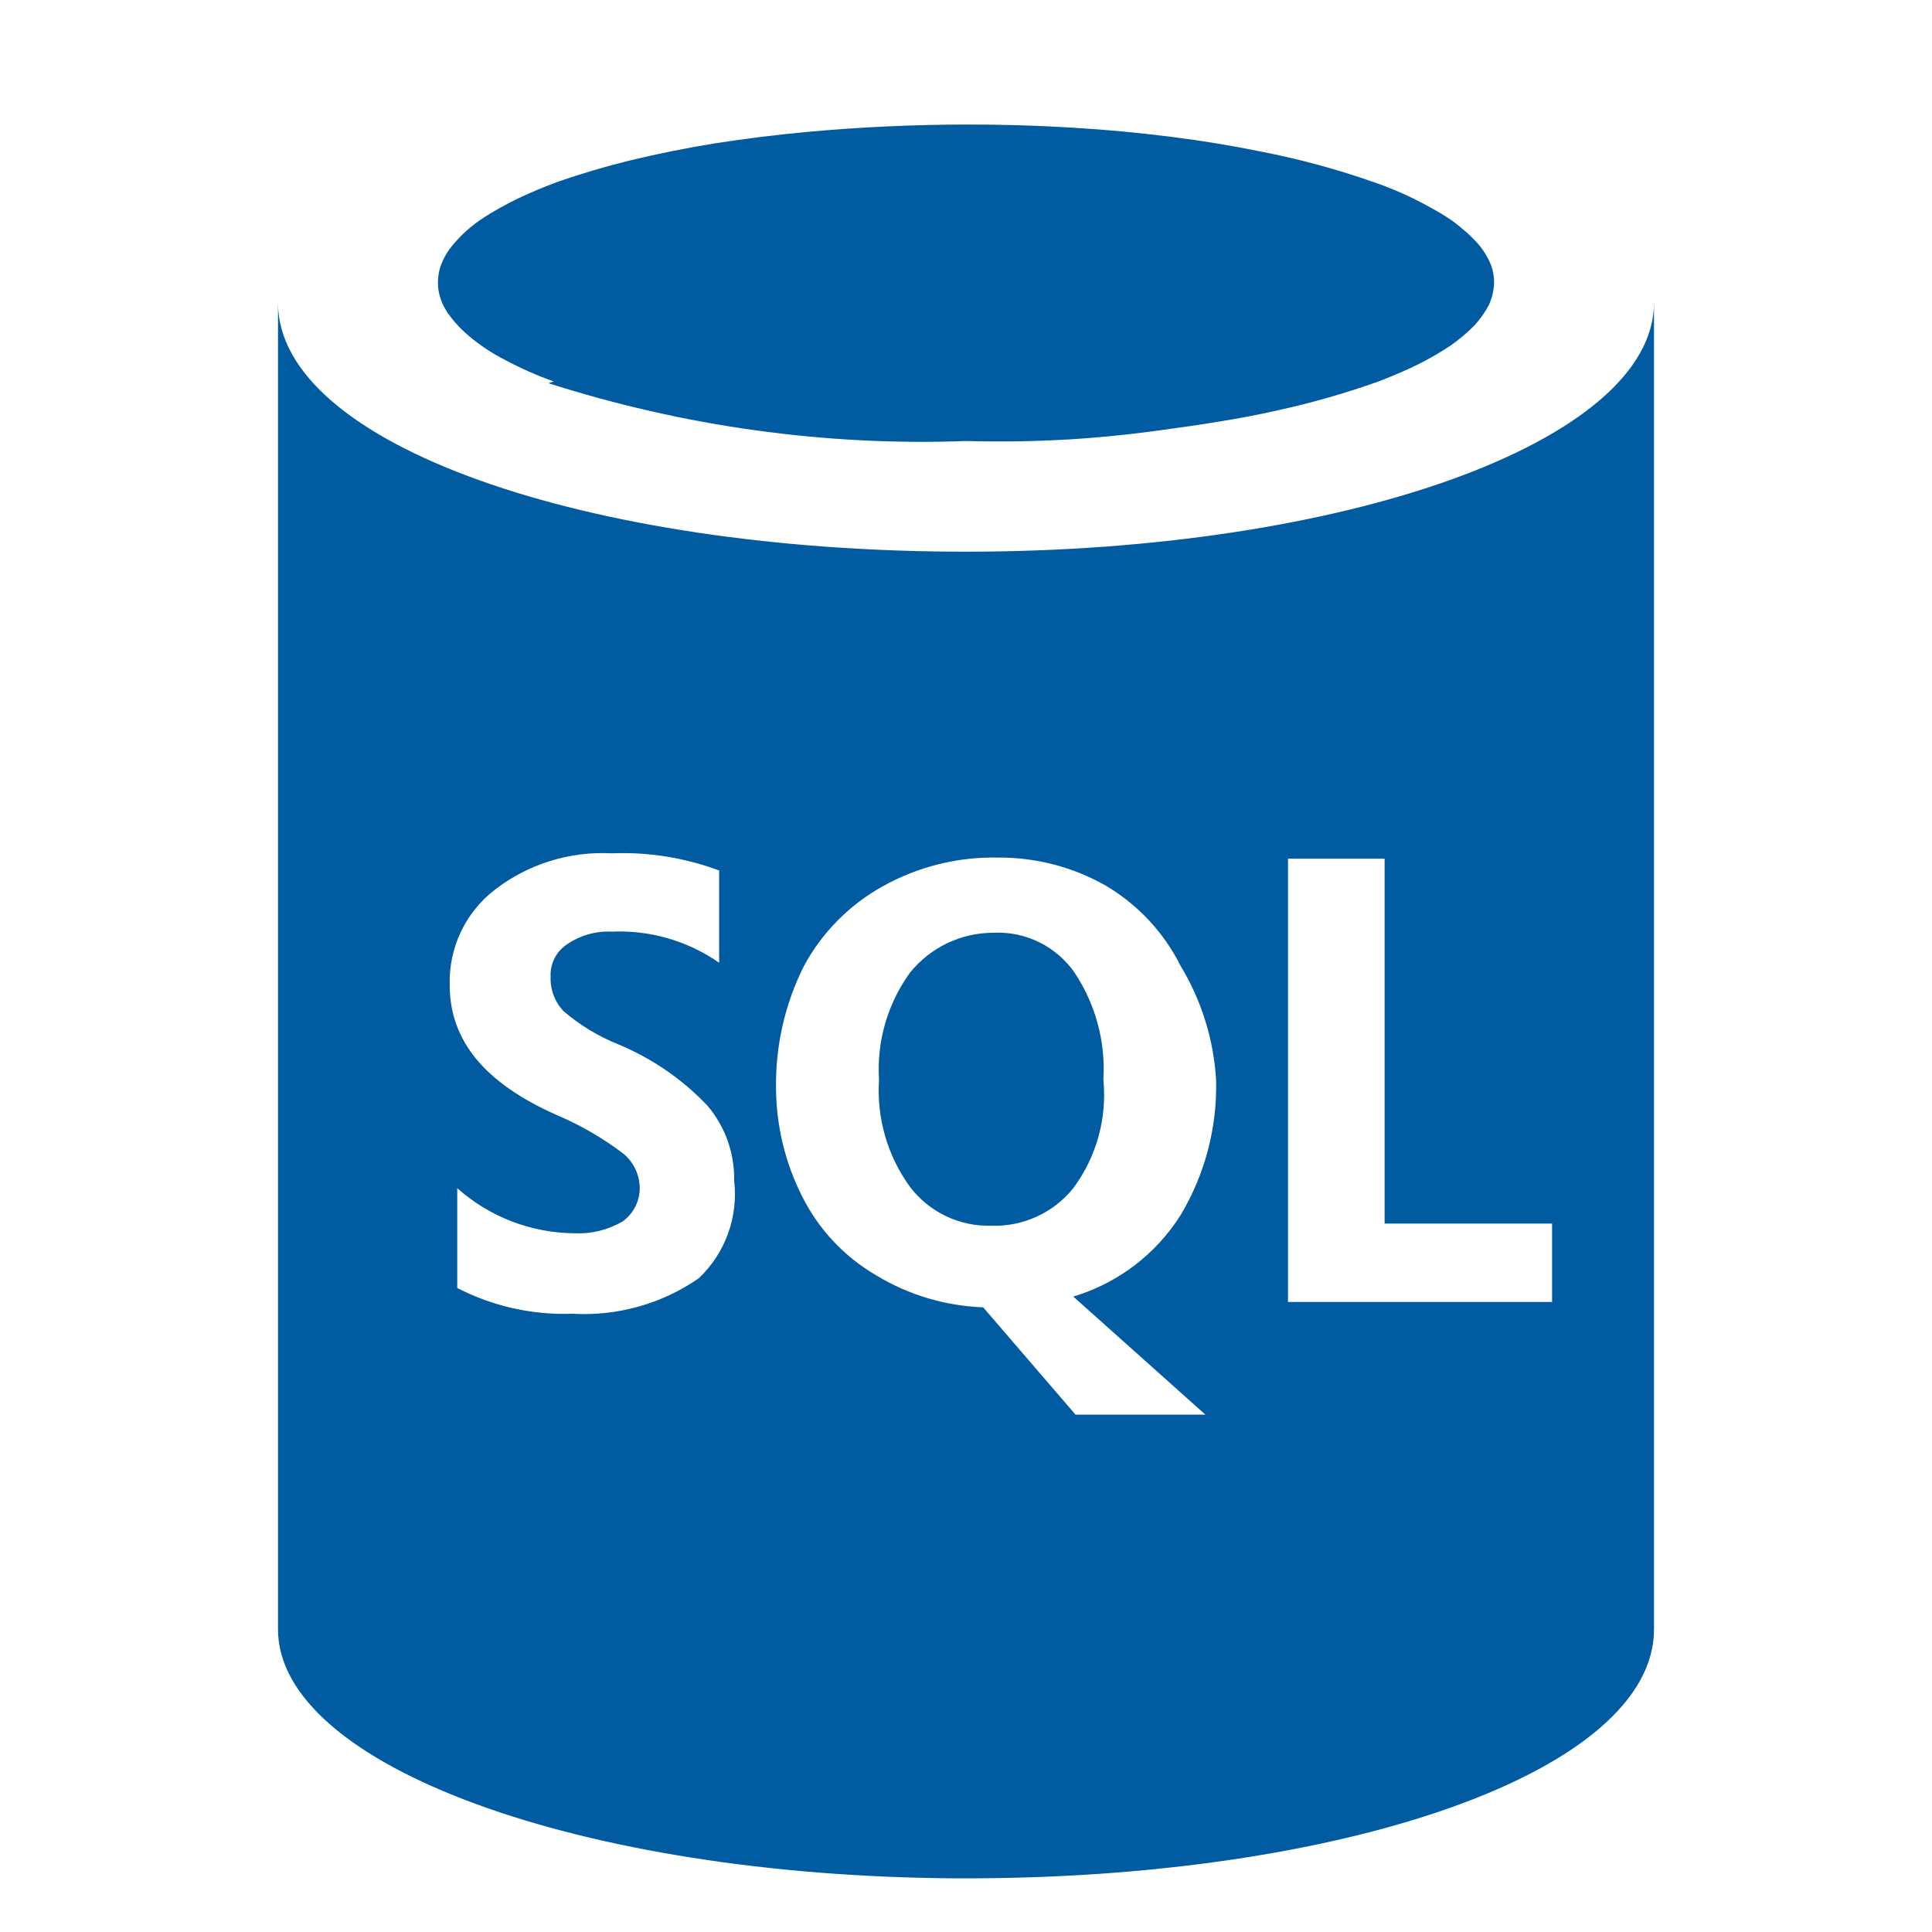
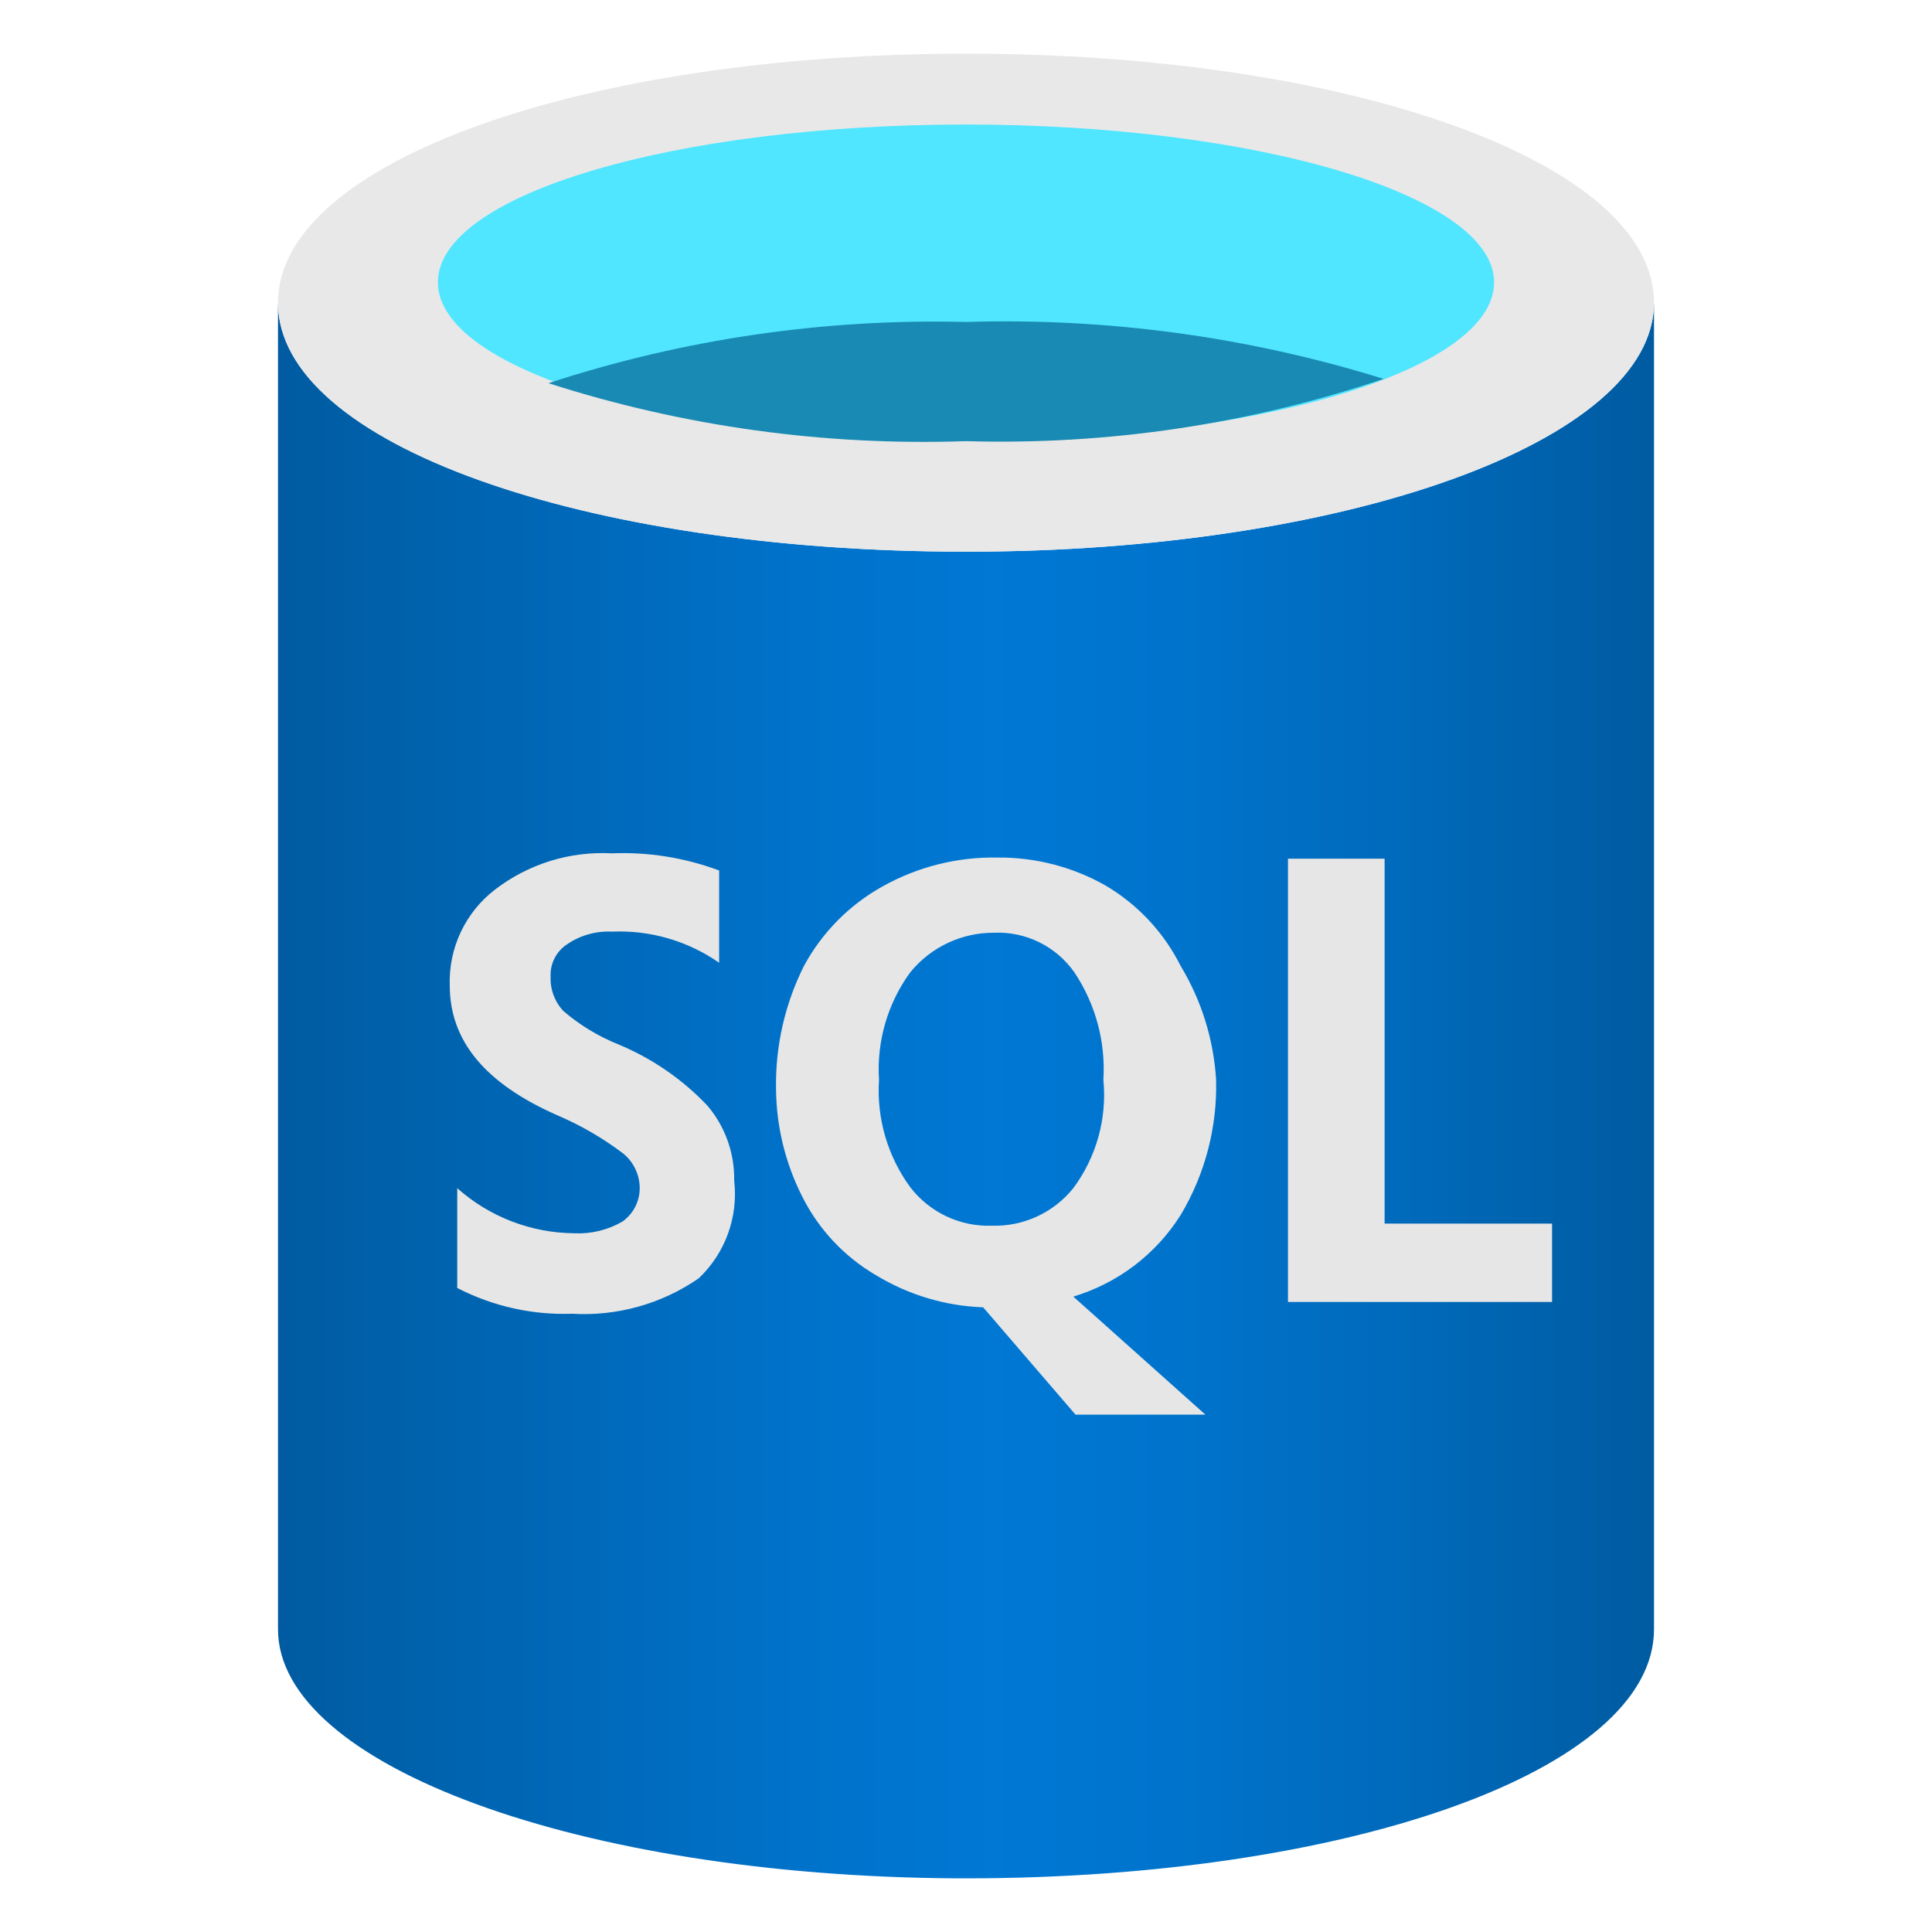
<svg xmlns="http://www.w3.org/2000/svg" viewBox="0 0 128 128">
-   <path fill="#005ba1" d="M64 8.25c-3.465.008-6.93.164-10.383.477a99.14 99.14 0 0 0-6.27.773c-1.874.305-3.738.68-5.585 1.125-1.602.39-3.188.86-4.75 1.398-.676.25-1.348.52-2.012.813-.871.383-1.715.824-2.531 1.316-.242.145-.477.301-.711.461a8.93 8.93 0 0 0-2.035 1.969 4.713 4.713 0 0 0-.532 1.047 3.53 3.53 0 0 0-.148 1.535c.047.32.133.629.262.926.14.312.316.61.527.879.36.472.77.902 1.223 1.281a12.48 12.48 0 0 0 2.418 1.602 23.158 23.158 0 0 0 3.218 1.421c-.117.036-.234.075-.355.114a81.115 81.115 0 0 0 6.758 1.847c2.281.524 4.586.946 6.906 1.266 2.316.324 4.648.547 6.988.668a78.84 78.84 0 0 0 7.012.05c2.273.063 4.55.028 6.82-.105a80.66 80.66 0 0 0 6.778-.71c.468-.06.922-.13 1.37-.192.61-.09 1.216-.184 1.821-.285a57.39 57.39 0 0 0 3.89-.746 55.06 55.06 0 0 0 6.63-1.899c.89-.34 1.77-.715 2.629-1.133a19.913 19.913 0 0 0 2.148-1.242 11.382 11.382 0 0 0 1.578-1.324c.39-.418.727-.89.988-1.402.211-.461.325-.961.336-1.47a3.26 3.26 0 0 0-.406-1.585 4.68 4.68 0 0 0-.71-1.027 9.27 9.27 0 0 0-1.024-.973 10.43 10.43 0 0 0-.614-.484 14.733 14.733 0 0 0-1.484-.903 22.605 22.605 0 0 0-3.77-1.683 53.427 53.427 0 0 0-7.453-2.016 78.118 78.118 0 0 0-5.93-.973 97.165 97.165 0 0 0-6.558-.609c-2.344-.145-4.691-.21-7.039-.207ZM18.418 20.055v87.89c0 9.032 20.055 16.356 44.941 16.5H64c25.172 0 45.582-7.113 45.582-16.5v-87.89c0 9.172-20.41 16.496-45.582 16.496s-45.582-7.11-45.582-16.496Zm22.117 36.48c2.422-.097 4.836.29 7.11 1.137v6.113a11.533 11.533 0 0 0-7.11-2.062 4.847 4.847 0 0 0-2.988.855 2.418 2.418 0 0 0-1.067 2.133 3.13 3.13 0 0 0 .852 2.277 13.064 13.064 0 0 0 3.629 2.203 17.225 17.225 0 0 1 5.902 4.055 7.458 7.458 0 0 1 1.778 4.977 7.681 7.681 0 0 1-2.348 6.468 13.364 13.364 0 0 1-8.39 2.348 15.411 15.411 0 0 1-7.61-1.707v-6.613a11.801 11.801 0 0 0 7.75 2.988 5.786 5.786 0 0 0 3.203-.781 2.712 2.712 0 0 0 1.137-2.207 2.982 2.982 0 0 0-1.067-2.274 20.558 20.558 0 0 0-4.41-2.562c-4.836-2.133-7.11-4.977-7.11-8.602a7.68 7.68 0 0 1 2.985-6.332 11.67 11.67 0 0 1 7.754-2.414Zm25.598.281a14.228 14.228 0 0 1 7.113 1.852A12.87 12.87 0 0 1 78.223 64a16.509 16.509 0 0 1 2.347 7.54 16.634 16.634 0 0 1-2.347 8.956 12.736 12.736 0 0 1-7.114 5.406l8.75 7.82h-8.605l-6.117-7.109a14.679 14.679 0 0 1-7.11-2.133 12.526 12.526 0 0 1-4.906-5.261 16.06 16.06 0 0 1-1.707-7.114A17.48 17.48 0 0 1 53.262 64a13.217 13.217 0 0 1 5.191-5.262 15.015 15.015 0 0 1 7.68-1.922Zm19.199.075h6.402v24.175h11.094v5.192H85.332Zm-19.484 4.906a7.104 7.104 0 0 0-5.547 2.629 10.903 10.903 0 0 0-2.063 7.113 10.842 10.842 0 0 0 2.063 7.11 6.538 6.538 0 0 0 5.406 2.558 6.673 6.673 0 0 0 5.402-2.488 10.355 10.355 0 0 0 1.993-7.18c.156-2.52-.52-5.016-1.918-7.113a6.181 6.181 0 0 0-5.336-2.63Zm0 0" />
+   <defs>
+     <radialGradient id="b" cx="9.36" cy="10.57" fx="9.36" fy="10.57" r="7.07" gradientTransform="matrix(73.03125 0 0 37.1875 29.797 56.535)">
+       <stop offset="0" style="stop-color:#f2f2f2;stop-opacity:1" />
+       <stop offset=".58" style="stop-color:#eee;stop-opacity:1" />
+       <stop offset="1" style="stop-color:#e6e6e6;stop-opacity:1" />
+     </radialGradient>
+     <linearGradient id="a" gradientUnits="userSpaceOnUse" x1="2.59" y1="10.16" x2="15.41" y2="10.16" gradientTransform="scale(7.11111)">
+       <stop offset="0" style="stop-color:#005ba1;stop-opacity:1" />
+       <stop offset=".07" style="stop-color:#0060a9;stop-opacity:1" />
+       <stop offset=".36" style="stop-color:#0071c8;stop-opacity:1" />
+       <stop offset=".52" style="stop-color:#0078d4;stop-opacity:1" />
+       <stop offset=".64" style="stop-color:#0074cd;stop-opacity:1" />
+       <stop offset=".82" style="stop-color:#006abb;stop-opacity:1" />
+       <stop offset="1" style="stop-color:#005ba1;stop-opacity:1" />
+     </linearGradient>
+   </defs>
+   <path style="stroke:none;fill-rule:nonzero;fill:url(#a)" d="M64 36.55c-25.172 0-45.582-7.109-45.582-16.495v87.89c0 9.032 20.055 16.356 44.941 16.5H64c25.172 0 45.582-7.113 45.582-16.5v-87.89c0 9.172-20.41 16.496-45.582 16.496Zm0 0" />
+   <path style="stroke:none;fill-rule:nonzero;fill:#e8e8e8;fill-opacity:1" d="M109.582 20.055c0 9.172-20.41 16.496-45.582 16.496s-45.582-7.11-45.582-16.496c0-9.387 20.41-16.5 45.582-16.5s45.582 7.113 45.582 16.5" />
+   <path style="stroke:none;fill-rule:nonzero;fill:#50e6ff;fill-opacity:1" d="M98.988 18.703c0 5.832-15.718 10.524-34.988 10.524s-34.988-4.692-34.988-10.524C29.012 12.871 44.73 8.25 64 8.25s34.988 4.691 34.988 10.453" />
+   <path style="stroke:none;fill-rule:nonzero;fill:#198ab3;fill-opacity:1" d="M64 21.332a82.193 82.193 0 0 0-27.664 4.055A81.213 81.213 0 0 0 64 29.227a79.334 79.334 0 0 0 27.664-4.125A84.332 84.332 0 0 0 64 21.332Zm0 0" />
+   <path style="stroke:none;fill-rule:nonzero;fill:url(#b)" d="M91.734 81.066V56.891h-6.402v29.367h17.496v-5.192ZM40.961 69.191a13.064 13.064 0 0 1-3.629-2.203 3.13 3.13 0 0 1-.852-2.277 2.418 2.418 0 0 1 1.067-2.133 4.847 4.847 0 0 1 2.988-.855 11.533 11.533 0 0 1 7.11 2.062v-6.113a18.236 18.236 0 0 0-7.11-1.137 11.67 11.67 0 0 0-7.754 2.414 7.68 7.68 0 0 0-2.984 6.332c0 3.625 2.273 6.469 7.11 8.602 1.57.668 3.05 1.527 4.41 2.562a2.982 2.982 0 0 1 1.066 2.274c0 .879-.426 1.699-1.137 2.207a5.786 5.786 0 0 1-3.203.781 11.801 11.801 0 0 1-7.75-2.988v6.613a15.411 15.411 0 0 0 7.61 1.707c2.98.176 5.933-.648 8.39-2.348a7.681 7.681 0 0 0 2.348-6.468 7.458 7.458 0 0 0-1.778-4.977 17.225 17.225 0 0 0-5.902-4.055Zm37.262 11.305a16.634 16.634 0 0 0 2.347-8.957A16.509 16.509 0 0 0 78.223 64a12.87 12.87 0 0 0-4.977-5.332 14.228 14.228 0 0 0-7.113-1.852 15.015 15.015 0 0 0-7.68 1.922A13.217 13.217 0 0 0 53.262 64a17.48 17.48 0 0 0-1.848 8.105 16.06 16.06 0 0 0 1.707 7.114 12.526 12.526 0 0 0 4.906 5.261 14.679 14.679 0 0 0 7.11 2.133l6.117 7.11h8.605l-8.75-7.82a12.736 12.736 0 0 0 7.114-5.407Zm-7.114-1.777a6.673 6.673 0 0 1-5.402 2.488 6.538 6.538 0 0 1-5.406-2.559 10.842 10.842 0 0 1-2.063-7.109 10.903 10.903 0 0 1 2.063-7.113 7.104 7.104 0 0 1 5.547-2.63 6.181 6.181 0 0 1 5.336 2.63 11.533 11.533 0 0 1 1.918 7.113 10.353 10.353 0 0 1-1.993 7.18Zm0 0" />
</svg>
